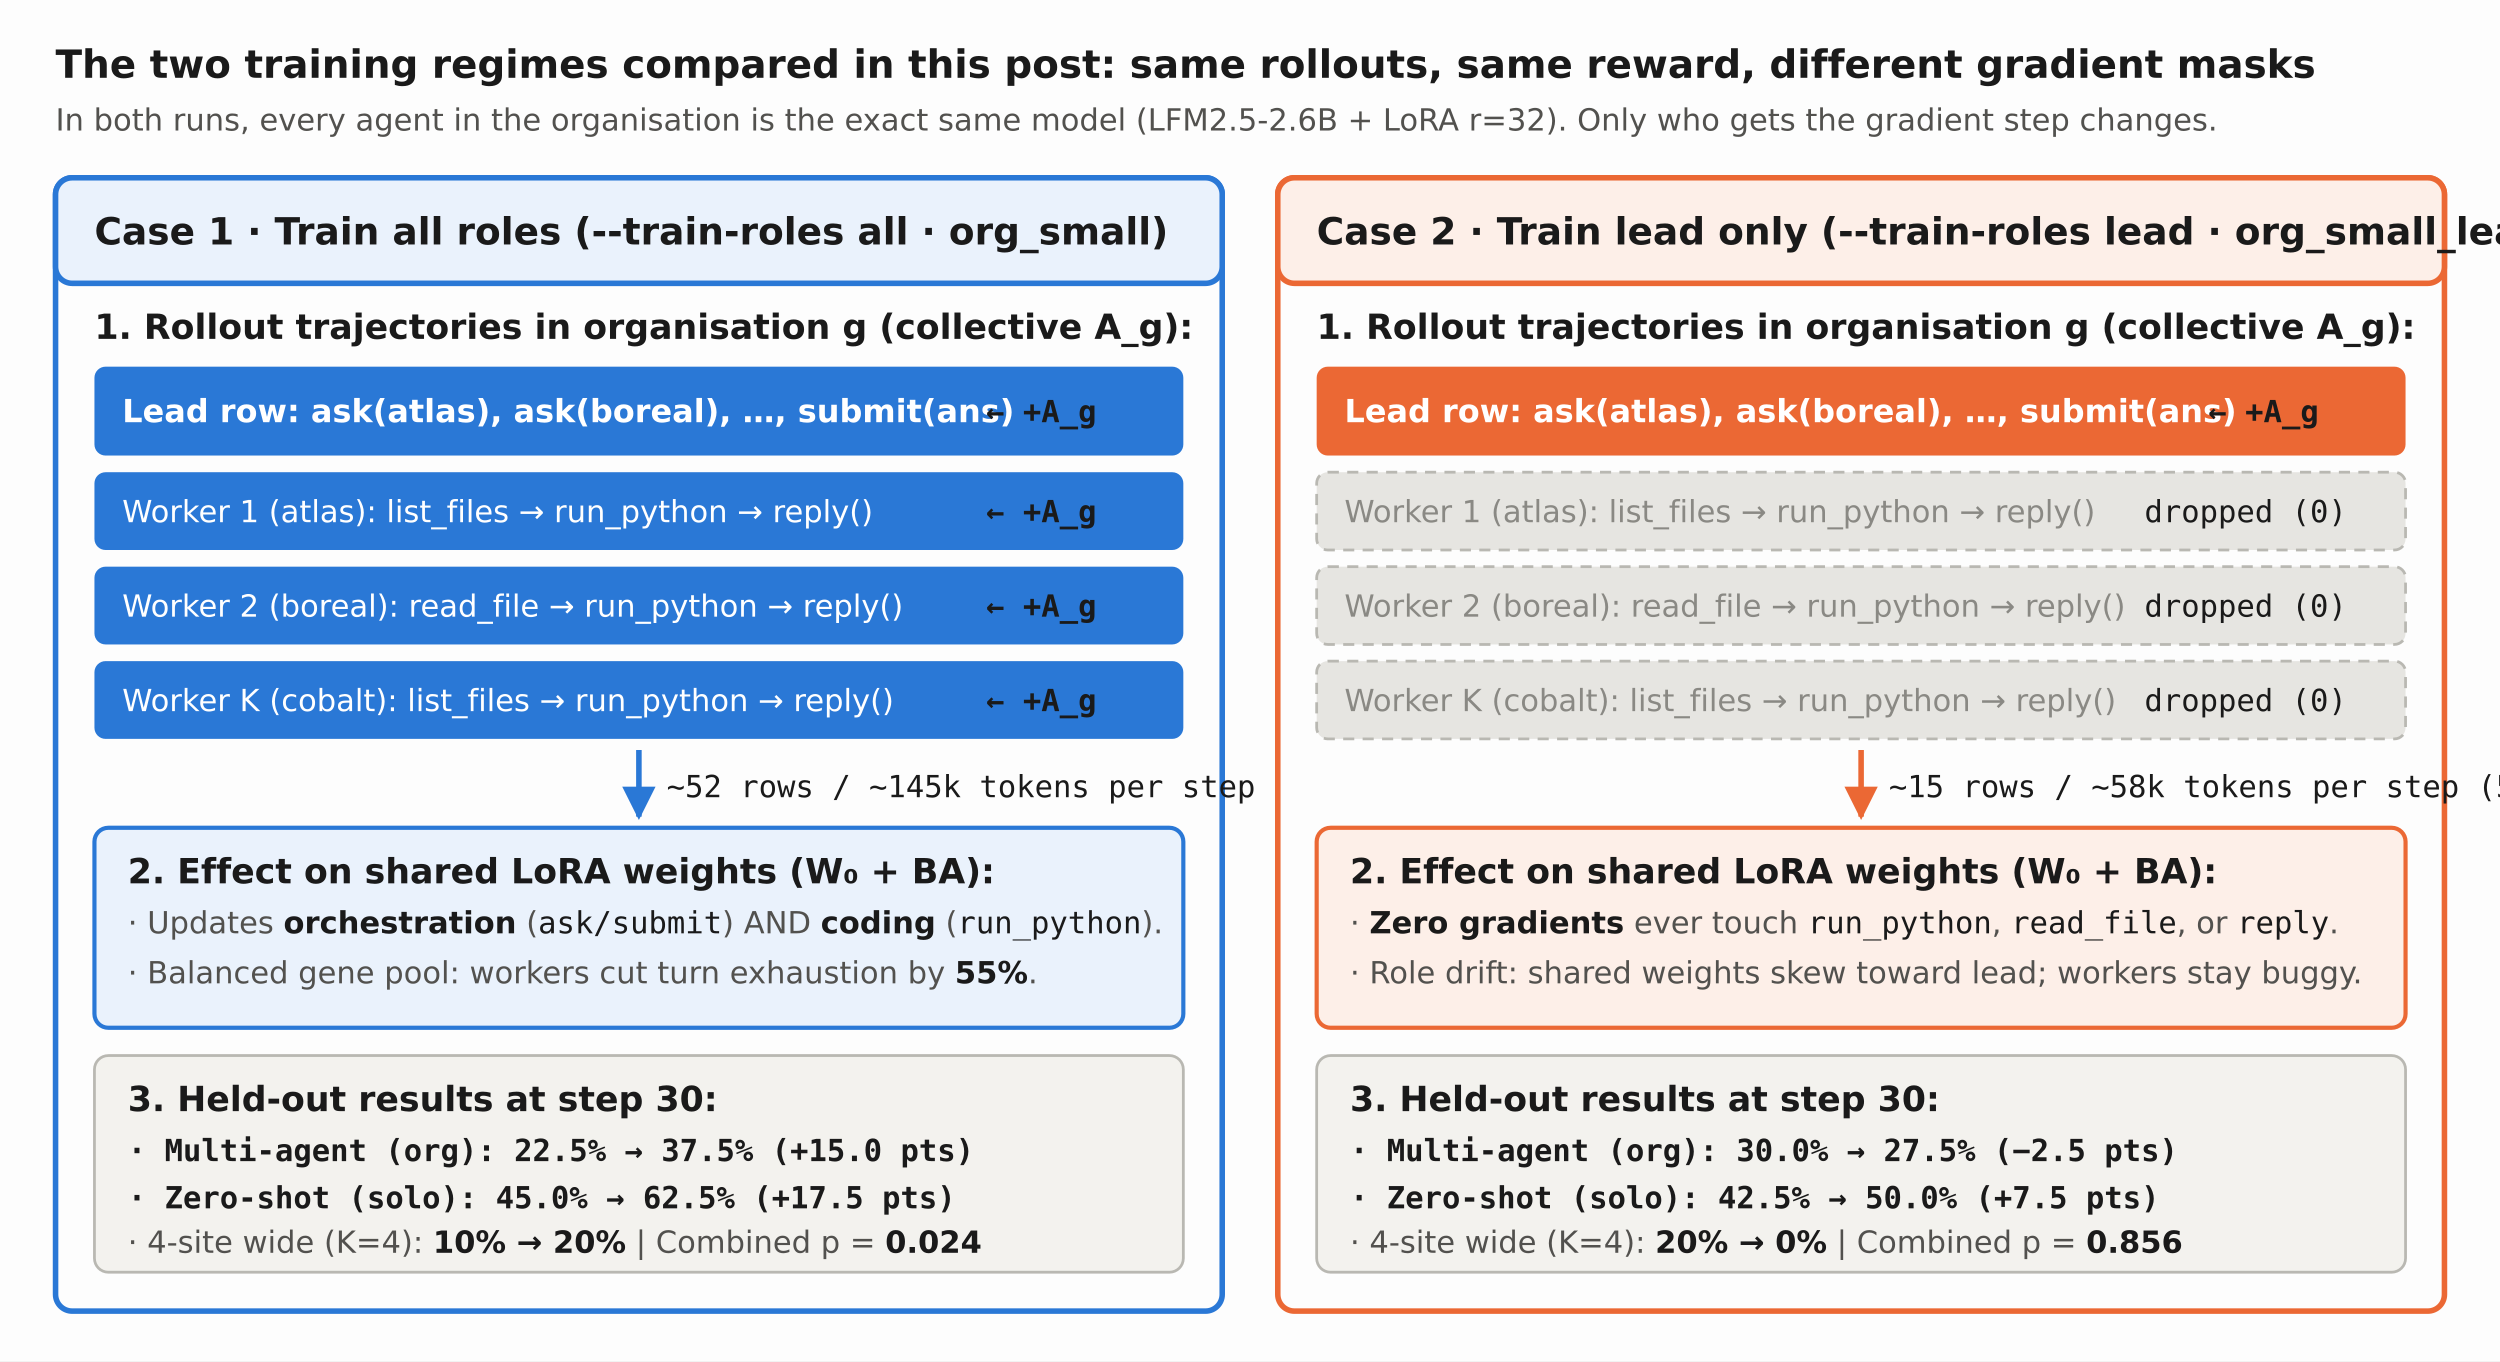
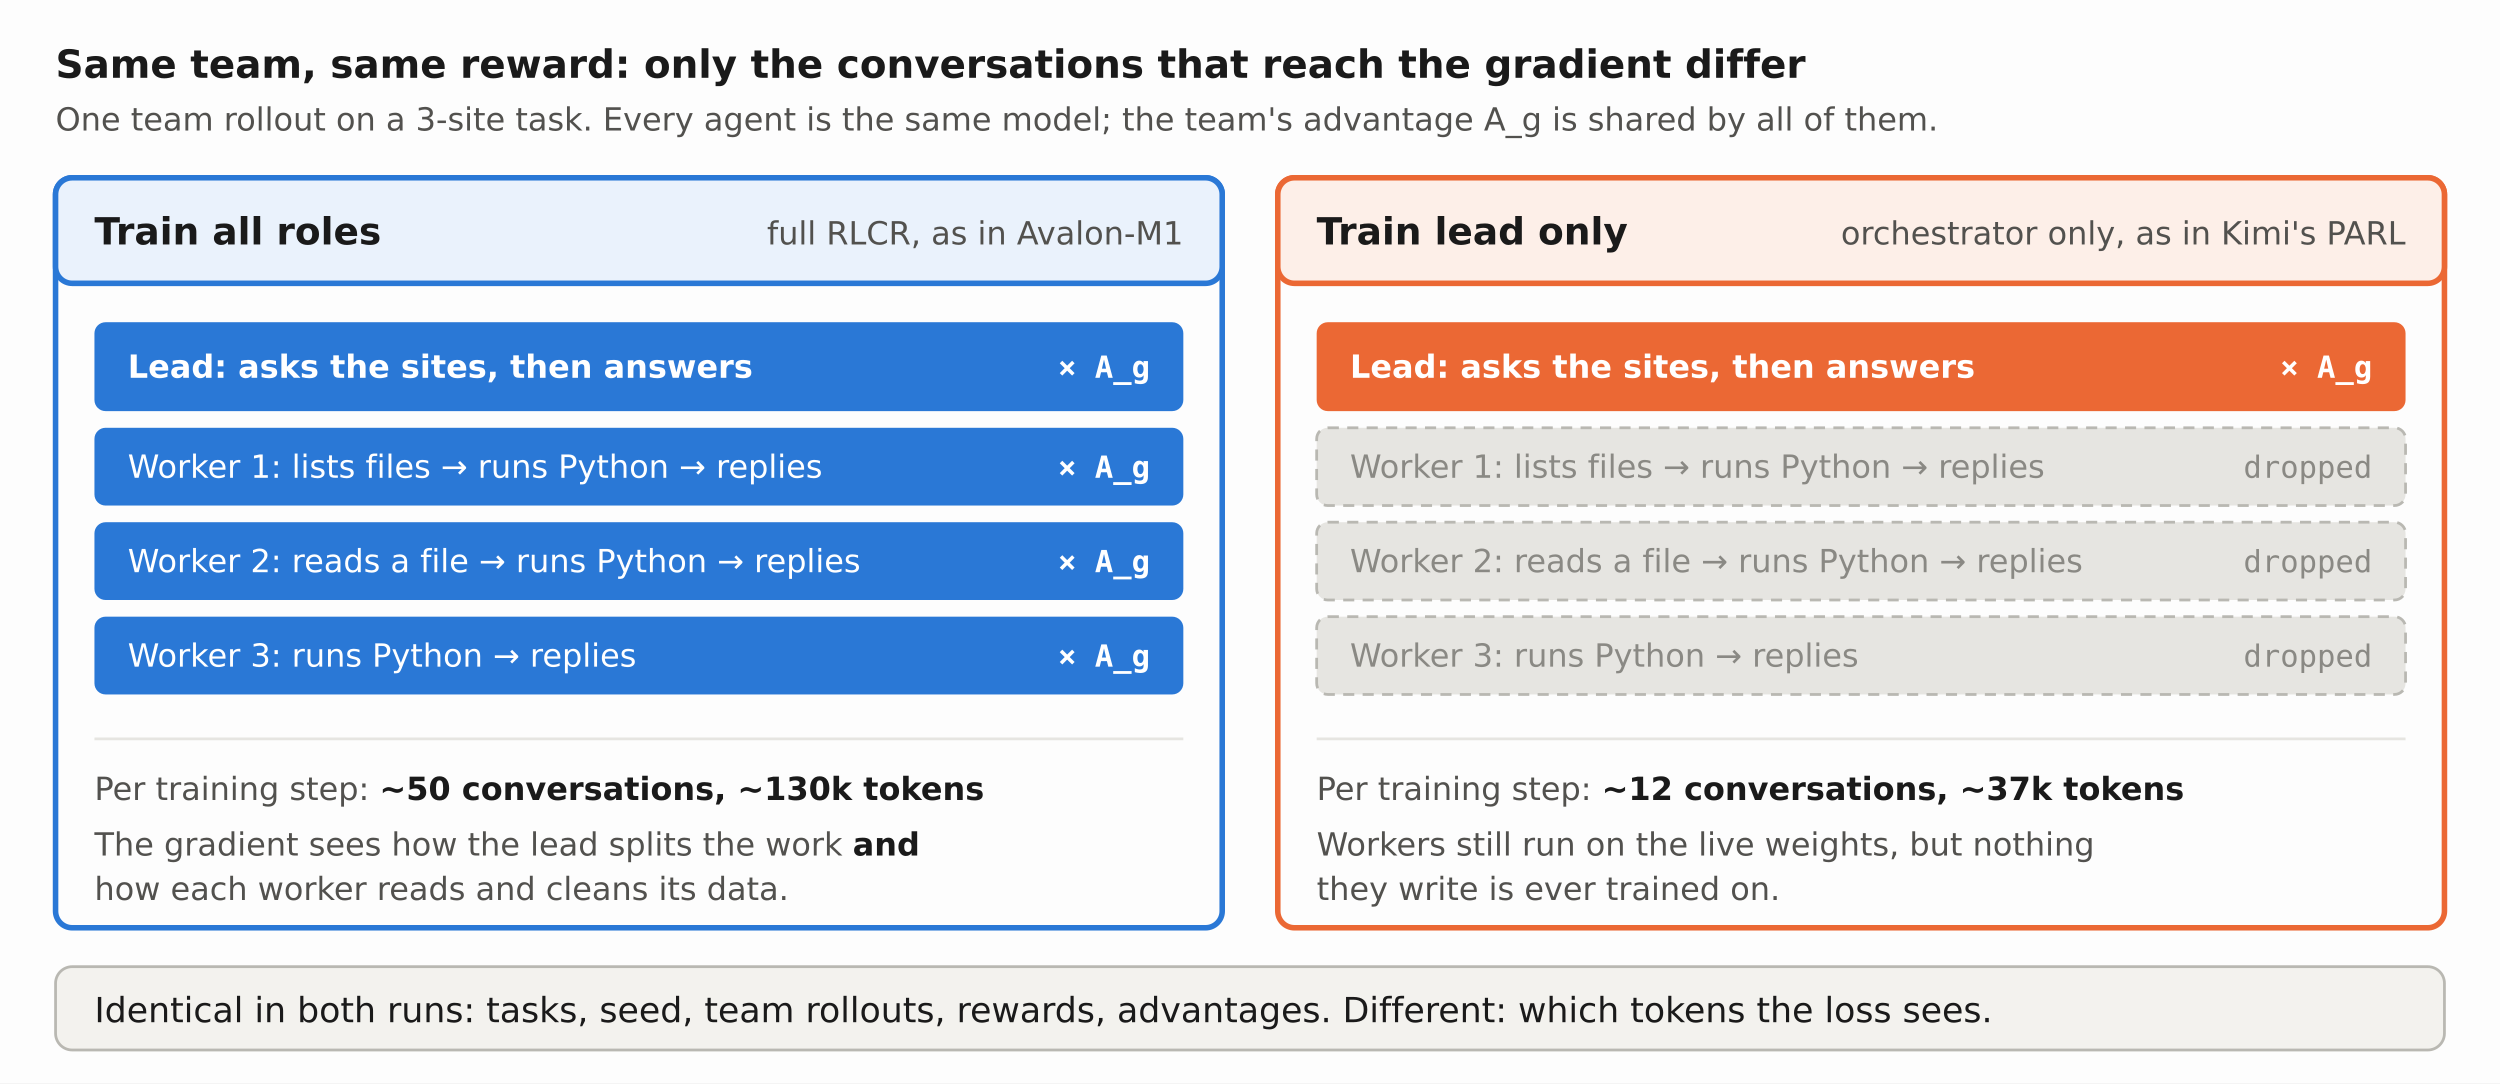
- <svg xmlns="http://www.w3.org/2000/svg" viewBox="0 0 900 490" font-family="DejaVu Sans, Helvetica, Arial, sans-serif" font-size="12.5">
-   <defs>
-     <marker id="ab" viewBox="0 0 10 10" refX="9" refY="5" markerWidth="6" markerHeight="6" orient="auto-start-reverse">
-       <path d="M0,0 L10,5 L0,10 z" fill="#2a78d6" />
-     </marker>
-     <marker id="ao" viewBox="0 0 10 10" refX="9" refY="5" markerWidth="6" markerHeight="6" orient="auto-start-reverse">
-       <path d="M0,0 L10,5 L0,10 z" fill="#eb6834" />
-     </marker>
-   </defs>
+ <svg xmlns="http://www.w3.org/2000/svg" viewBox="0 0 900 390" font-family="DejaVu Sans, Helvetica, Arial, sans-serif" font-size="12.5">
  <style>
-     .m { font-family: "DejaVu Sans Mono", Menlo, monospace; font-size: 11px; fill: #1a1a1a; }
-     .s { font-size: 11px; fill: #52514e; }
-     .b { font-weight: bold; fill: #1a1a1a; }
+     .m { font-family: "DejaVu Sans Mono", Menlo, monospace; font-size: 11px; white-space: pre; }
+     .s { font-size: 11.5px; fill: #52514e; }
+     .w { font-size: 11.5px; fill: #ffffff; }
+     .g { font-size: 11.5px; fill: #8a8984; }
  </style>
-   <rect width="900" height="490" fill="#fdfdfd" />
-   <text x="20" y="28" font-weight="bold" font-size="14" fill="#1a1a1a">The two training regimes compared in this post: same rollouts, same reward, different gradient masks</text>
-   <text x="20" y="47" class="s">In both runs, every agent in the organisation is the exact same model (LFM2.5-2.6B + LoRA r=32). Only who gets the gradient step changes.</text>
-   <rect x="20" y="64" width="420" height="408" rx="6" fill="#fdfdfd" stroke="#2a78d6" stroke-width="2" />
+   <rect width="900" height="390" fill="#fdfdfd" />
+   <text x="20" y="28" font-weight="bold" font-size="14" fill="#1a1a1a">Same team, same reward: only the conversations that reach the gradient differ</text>
+   <text x="20" y="47" class="s">One team rollout on a 3-site task. Every agent is the same model; the team's advantage A_g is shared by all of them.</text>
+   <rect x="20" y="64" width="420" height="270" rx="6" fill="#fdfdfd" stroke="#2a78d6" stroke-width="2" />
  <rect x="20" y="64" width="420" height="38" rx="6" fill="#eaf2fc" stroke="#2a78d6" stroke-width="2" />
-   <text x="34" y="88" font-weight="bold" font-size="13.5" fill="#1a1a1a">Case 1 · Train all roles (--train-roles all · org_small)</text>
-   <text x="34" y="122" class="b">1. Rollout trajectories in organisation g (collective A_g):</text>
-   <rect x="34" y="132" width="392" height="32" rx="4" fill="#2a78d6" />
-   <text x="44" y="152" font-size="11.5" font-weight="bold" fill="#ffffff">Lead row: ask(atlas), ask(boreal), …, submit(ans)</text>
-   <text x="355" y="152" class="m" font-weight="bold" fill="#ffffff">← +A_g</text>
-   <rect x="34" y="170" width="392" height="28" rx="4" fill="#2a78d6" />
-   <text x="44" y="188" font-size="11" fill="#ffffff">Worker 1 (atlas): list_files → run_python → reply()</text>
-   <text x="355" y="188" class="m" font-weight="bold" fill="#ffffff">← +A_g</text>
-   <rect x="34" y="204" width="392" height="28" rx="4" fill="#2a78d6" />
-   <text x="44" y="222" font-size="11" fill="#ffffff">Worker 2 (boreal): read_file → run_python → reply()</text>
-   <text x="355" y="222" class="m" font-weight="bold" fill="#ffffff">← +A_g</text>
-   <rect x="34" y="238" width="392" height="28" rx="4" fill="#2a78d6" />
-   <text x="44" y="256" font-size="11" fill="#ffffff">Worker K (cobalt): list_files → run_python → reply()</text>
-   <text x="355" y="256" class="m" font-weight="bold" fill="#ffffff">← +A_g</text>
-   <line x1="230" y1="270" x2="230" y2="294" stroke="#2a78d6" stroke-width="2" marker-end="url(#ab)" />
-   <text x="240" y="287" class="m" fill="#2a78d6">~52 rows / ~145k tokens per step (182s)</text>
-   <rect x="34" y="298" width="392" height="72" rx="5" fill="#eaf2fc" stroke="#2a78d6" stroke-width="1.5" />
-   <text x="46" y="318" class="b">2. Effect on shared LoRA weights (W₀ + BA):</text>
-   <text x="46" y="336" class="s">· Updates <tspan class="b">orchestration</tspan> (<tspan class="m">ask/submit</tspan>) AND <tspan class="b">coding</tspan> (<tspan class="m">run_python</tspan>).</text>
-   <text x="46" y="354" class="s">· Balanced gene pool: workers cut turn exhaustion by <tspan class="b">55%</tspan>.</text>
-   <rect x="34" y="380" width="392" height="78" rx="5" fill="#f3f2ee" stroke="#b9b8b2" />
-   <text x="46" y="400" class="b">3. Held-out results at step 30:</text>
-   <text x="46" y="418" class="m" fill="#2a78d6" font-weight="bold">· Multi-agent (org):  22.5% → 37.5% (+15.0 pts)</text>
-   <text x="46" y="435" class="m" fill="#1baf7a" font-weight="bold">· Zero-shot (solo):   45.0% → 62.5% (+17.5 pts)</text>
-   <text x="46" y="451" class="s">· 4-site wide (K=4): <tspan class="b">10% → 20%</tspan>  |  Combined p = <tspan class="b">0.024</tspan>
+   <text x="34" y="88" font-weight="bold" font-size="13.5" fill="#1a1a1a">Train all roles</text>
+   <text x="426" y="88" text-anchor="end" class="s">full RLCR, as in Avalon-M1</text>
+   <rect x="34" y="116" width="392" height="32" rx="4" fill="#2a78d6" />
+   <text x="46" y="136" class="w" font-weight="bold">Lead: asks the sites, then answers</text>
+   <text x="414" y="136" text-anchor="end" class="m" font-weight="bold" style="fill:#ffffff">× A_g</text>
+   <rect x="34" y="154" width="392" height="28" rx="4" fill="#2a78d6" />
+   <text x="46" y="172" class="w">Worker 1: lists files → runs Python → replies</text>
+   <text x="414" y="172" text-anchor="end" class="m" font-weight="bold" style="fill:#ffffff">× A_g</text>
+   <rect x="34" y="188" width="392" height="28" rx="4" fill="#2a78d6" />
+   <text x="46" y="206" class="w">Worker 2: reads a file → runs Python → replies</text>
+   <text x="414" y="206" text-anchor="end" class="m" font-weight="bold" style="fill:#ffffff">× A_g</text>
+   <rect x="34" y="222" width="392" height="28" rx="4" fill="#2a78d6" />
+   <text x="46" y="240" class="w">Worker 3: runs Python → replies</text>
+   <text x="414" y="240" text-anchor="end" class="m" font-weight="bold" style="fill:#ffffff">× A_g</text>
+   <line x1="34" y1="266" x2="426" y2="266" stroke="#e6e5e1" />
+   <text x="34" y="288" class="s">Per training step: <tspan font-weight="bold" fill="#1a1a1a">~50 conversations, ~130k tokens</tspan>
  </text>
-   <rect x="460" y="64" width="420" height="408" rx="6" fill="#fdfdfd" stroke="#eb6834" stroke-width="2" />
+   <text x="34" y="308" class="s">The gradient sees how the lead splits the work <tspan font-weight="bold" fill="#1a1a1a">and</tspan>
+   </text>
+   <text x="34" y="324" class="s">how each worker reads and cleans its data.</text>
+   <rect x="460" y="64" width="420" height="270" rx="6" fill="#fdfdfd" stroke="#eb6834" stroke-width="2" />
  <rect x="460" y="64" width="420" height="38" rx="6" fill="#fdefe8" stroke="#eb6834" stroke-width="2" />
-   <text x="474" y="88" font-weight="bold" font-size="13.5" fill="#1a1a1a">Case 2 · Train lead only (--train-roles lead · org_small_lead)</text>
-   <text x="474" y="122" class="b">1. Rollout trajectories in organisation g (collective A_g):</text>
-   <rect x="474" y="132" width="392" height="32" rx="4" fill="#eb6834" />
-   <text x="484" y="152" font-size="11.5" font-weight="bold" fill="#ffffff">Lead row: ask(atlas), ask(boreal), …, submit(ans)</text>
-   <text x="795" y="152" class="m" font-weight="bold" fill="#ffffff">← +A_g</text>
-   <rect x="474" y="170" width="392" height="28" rx="4" fill="#e6e5e1" stroke="#b9b8b2" stroke-dasharray="4,3" />
-   <text x="484" y="188" font-size="11" fill="#8a8984">Worker 1 (atlas): list_files → run_python → reply()</text>
-   <text x="772" y="188" class="m" fill="#8a8984">dropped (0)</text>
-   <rect x="474" y="204" width="392" height="28" rx="4" fill="#e6e5e1" stroke="#b9b8b2" stroke-dasharray="4,3" />
-   <text x="484" y="222" font-size="11" fill="#8a8984">Worker 2 (boreal): read_file → run_python → reply()</text>
-   <text x="772" y="222" class="m" fill="#8a8984">dropped (0)</text>
-   <rect x="474" y="238" width="392" height="28" rx="4" fill="#e6e5e1" stroke="#b9b8b2" stroke-dasharray="4,3" />
-   <text x="484" y="256" font-size="11" fill="#8a8984">Worker K (cobalt): list_files → run_python → reply()</text>
-   <text x="772" y="256" class="m" fill="#8a8984">dropped (0)</text>
-   <line x1="670" y1="270" x2="670" y2="294" stroke="#eb6834" stroke-width="2" marker-end="url(#ao)" />
-   <text x="680" y="287" class="m" fill="#eb6834">~15 rows / ~58k tokens per step (57s)</text>
-   <rect x="474" y="298" width="392" height="72" rx="5" fill="#fdefe8" stroke="#eb6834" stroke-width="1.5" />
-   <text x="486" y="318" class="b">2. Effect on shared LoRA weights (W₀ + BA):</text>
-   <text x="486" y="336" class="s">· <tspan class="b">Zero gradients</tspan> ever touch <tspan class="m">run_python</tspan>, <tspan class="m">read_file</tspan>, or <tspan class="m">reply</tspan>.</text>
-   <text x="486" y="354" class="s">· Role drift: shared weights skew toward lead; workers stay buggy.</text>
-   <rect x="474" y="380" width="392" height="78" rx="5" fill="#f3f2ee" stroke="#b9b8b2" />
-   <text x="486" y="400" class="b">3. Held-out results at step 30:</text>
-   <text x="486" y="418" class="m" fill="#eb6834" font-weight="bold">· Multi-agent (org):  30.0% → 27.5% (−2.5 pts)</text>
-   <text x="486" y="435" class="m" fill="#52514e" font-weight="bold">· Zero-shot (solo):   42.5% → 50.0% (+7.5 pts)</text>
-   <text x="486" y="451" class="s">· 4-site wide (K=4): <tspan class="b" fill="#d64545">20% → 0%</tspan>   |  Combined p = <tspan class="b">0.856</tspan>
+   <text x="474" y="88" font-weight="bold" font-size="13.5" fill="#1a1a1a">Train lead only</text>
+   <text x="866" y="88" text-anchor="end" class="s">orchestrator only, as in Kimi's PARL</text>
+   <rect x="474" y="116" width="392" height="32" rx="4" fill="#eb6834" />
+   <text x="486" y="136" class="w" font-weight="bold">Lead: asks the sites, then answers</text>
+   <text x="854" y="136" text-anchor="end" class="m" font-weight="bold" style="fill:#ffffff">× A_g</text>
+   <rect x="474" y="154" width="392" height="28" rx="4" fill="#e6e5e1" stroke="#b9b8b2" stroke-dasharray="4,3" />
+   <text x="486" y="172" class="g">Worker 1: lists files → runs Python → replies</text>
+   <text x="854" y="172" text-anchor="end" class="m" style="fill:#8a8984">dropped</text>
+   <rect x="474" y="188" width="392" height="28" rx="4" fill="#e6e5e1" stroke="#b9b8b2" stroke-dasharray="4,3" />
+   <text x="486" y="206" class="g">Worker 2: reads a file → runs Python → replies</text>
+   <text x="854" y="206" text-anchor="end" class="m" style="fill:#8a8984">dropped</text>
+   <rect x="474" y="222" width="392" height="28" rx="4" fill="#e6e5e1" stroke="#b9b8b2" stroke-dasharray="4,3" />
+   <text x="486" y="240" class="g">Worker 3: runs Python → replies</text>
+   <text x="854" y="240" text-anchor="end" class="m" style="fill:#8a8984">dropped</text>
+   <line x1="474" y1="266" x2="866" y2="266" stroke="#e6e5e1" />
+   <text x="474" y="288" class="s">Per training step: <tspan font-weight="bold" fill="#1a1a1a">~12 conversations, ~37k tokens</tspan>
  </text>
+   <text x="474" y="308" class="s">Workers still run on the live weights, but nothing</text>
+   <text x="474" y="324" class="s">they write is ever trained on.</text>
+   <rect x="20" y="348" width="860" height="30" rx="6" fill="#f3f2ee" stroke="#b9b8b2" />
+   <text x="34" y="368" fill="#1a1a1a">Identical in both runs: tasks, seed, team rollouts, rewards, advantages. Different: which tokens the loss sees.</text>
</svg>
